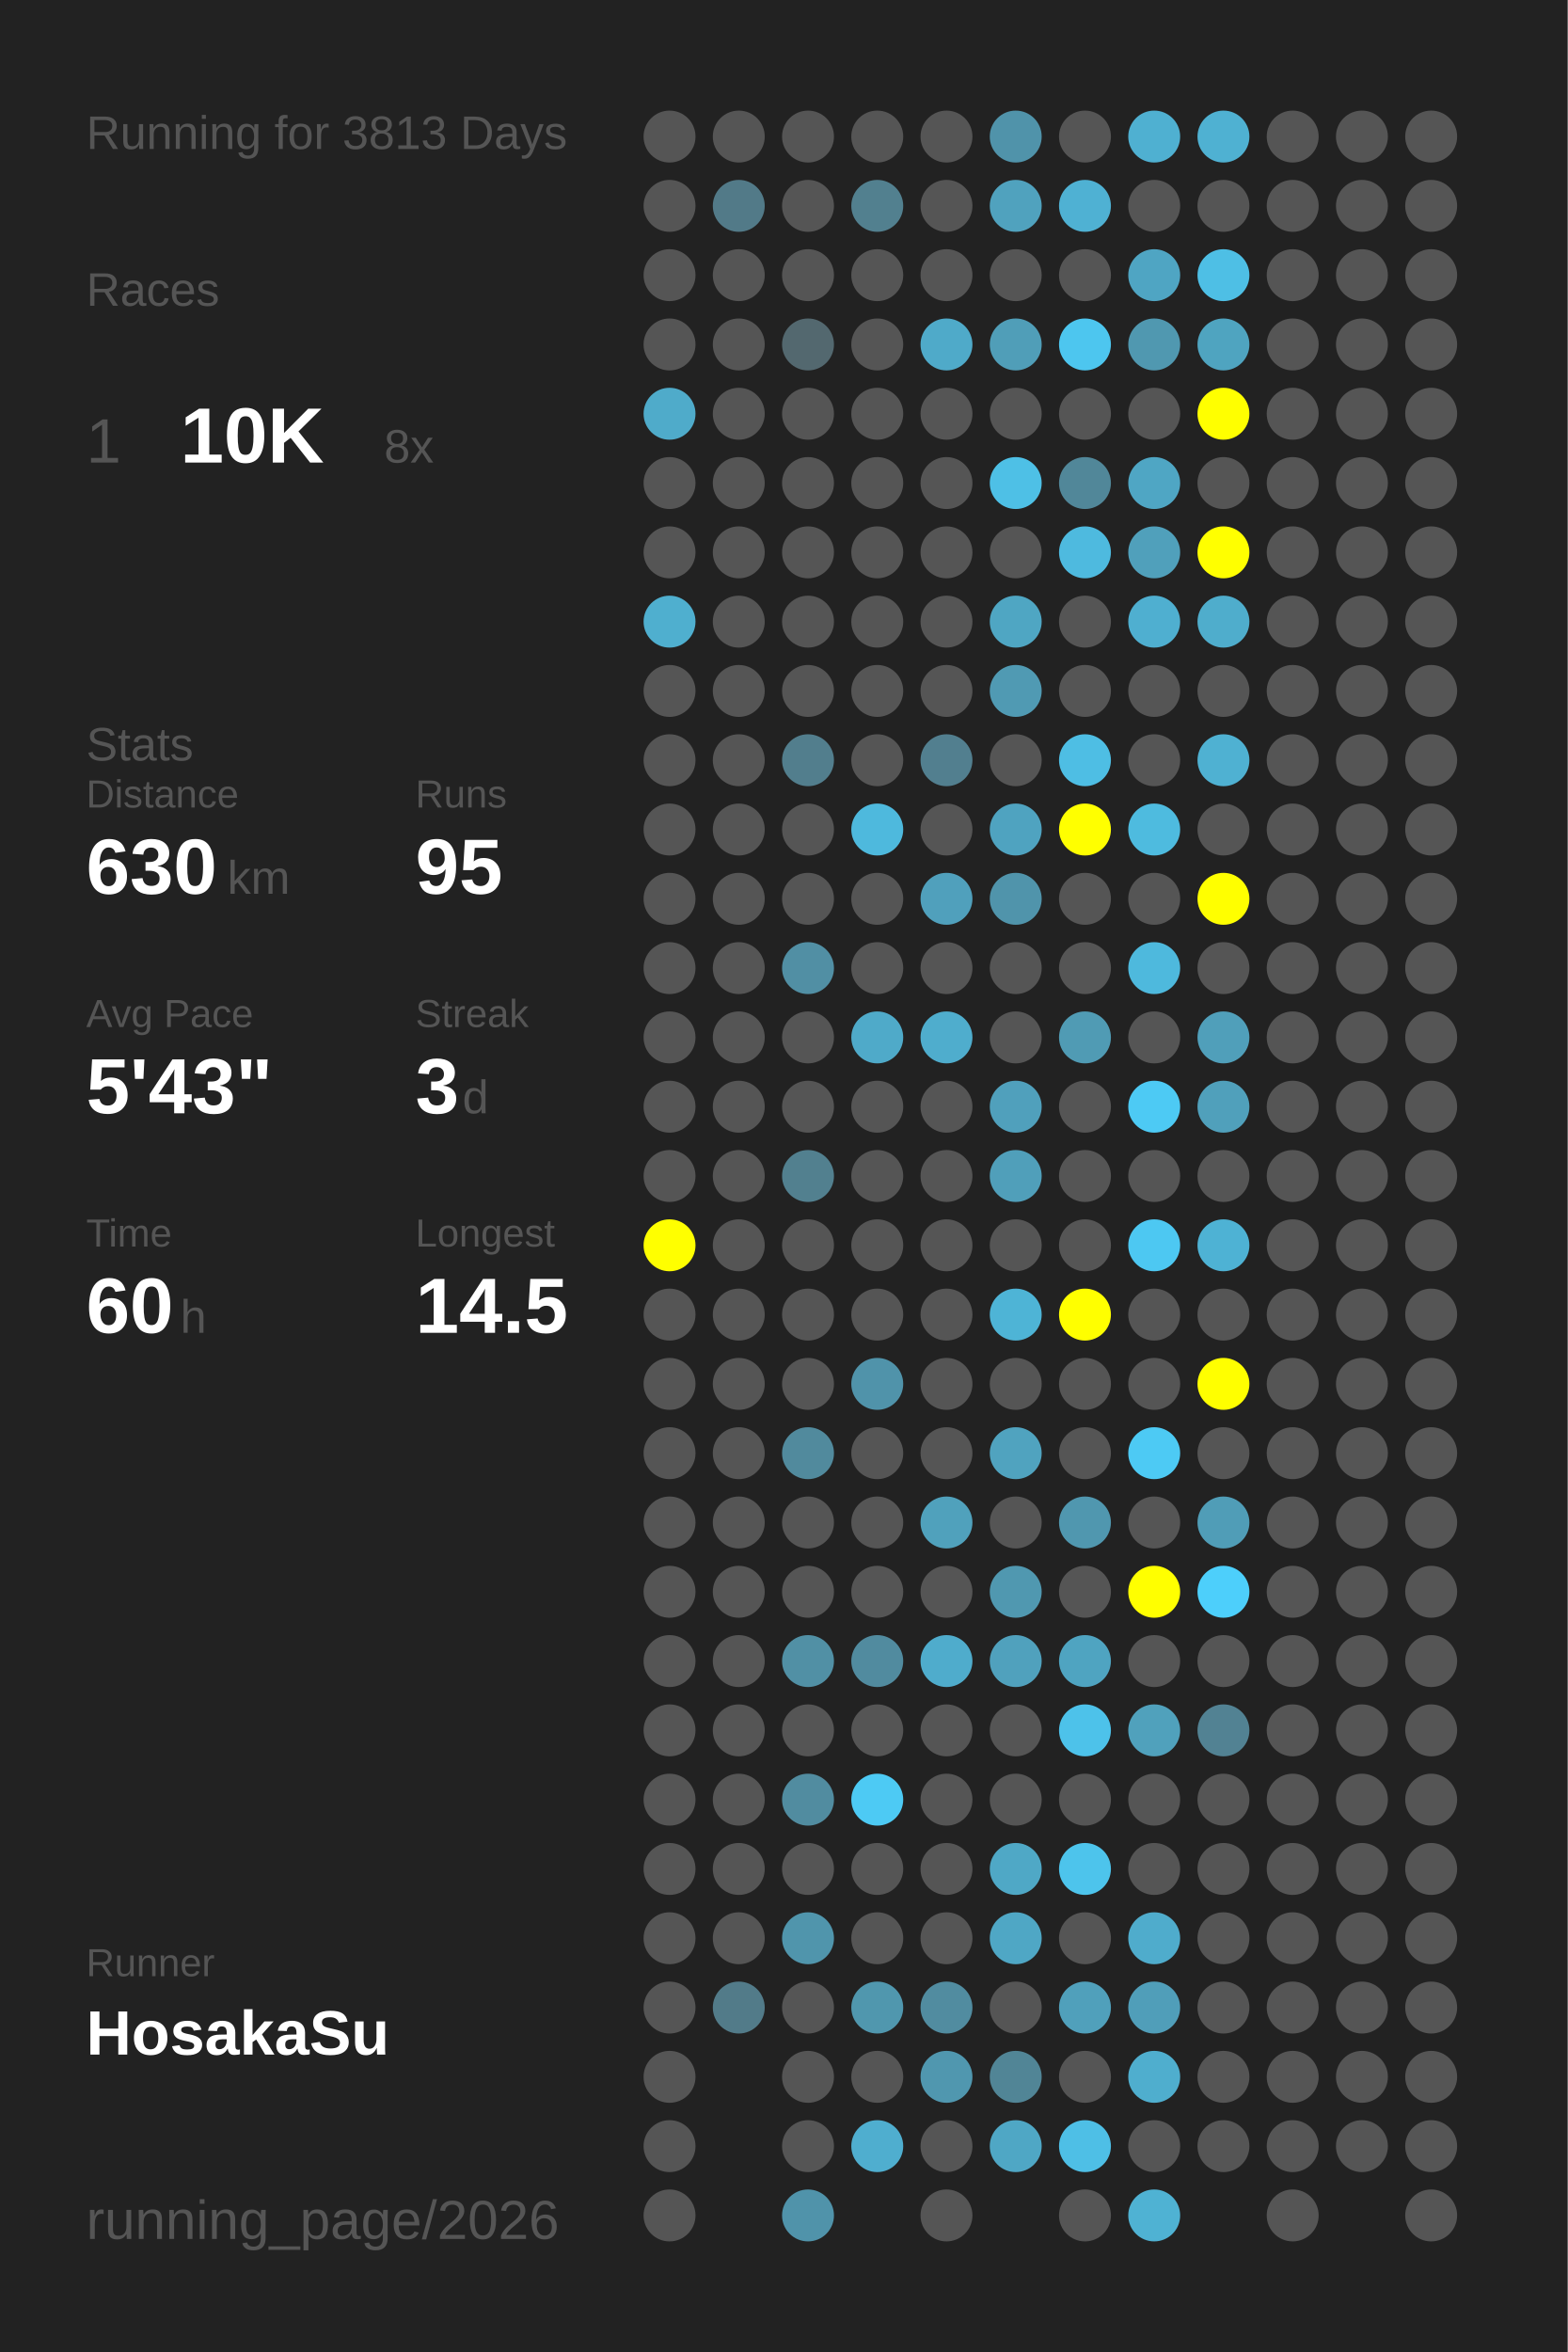
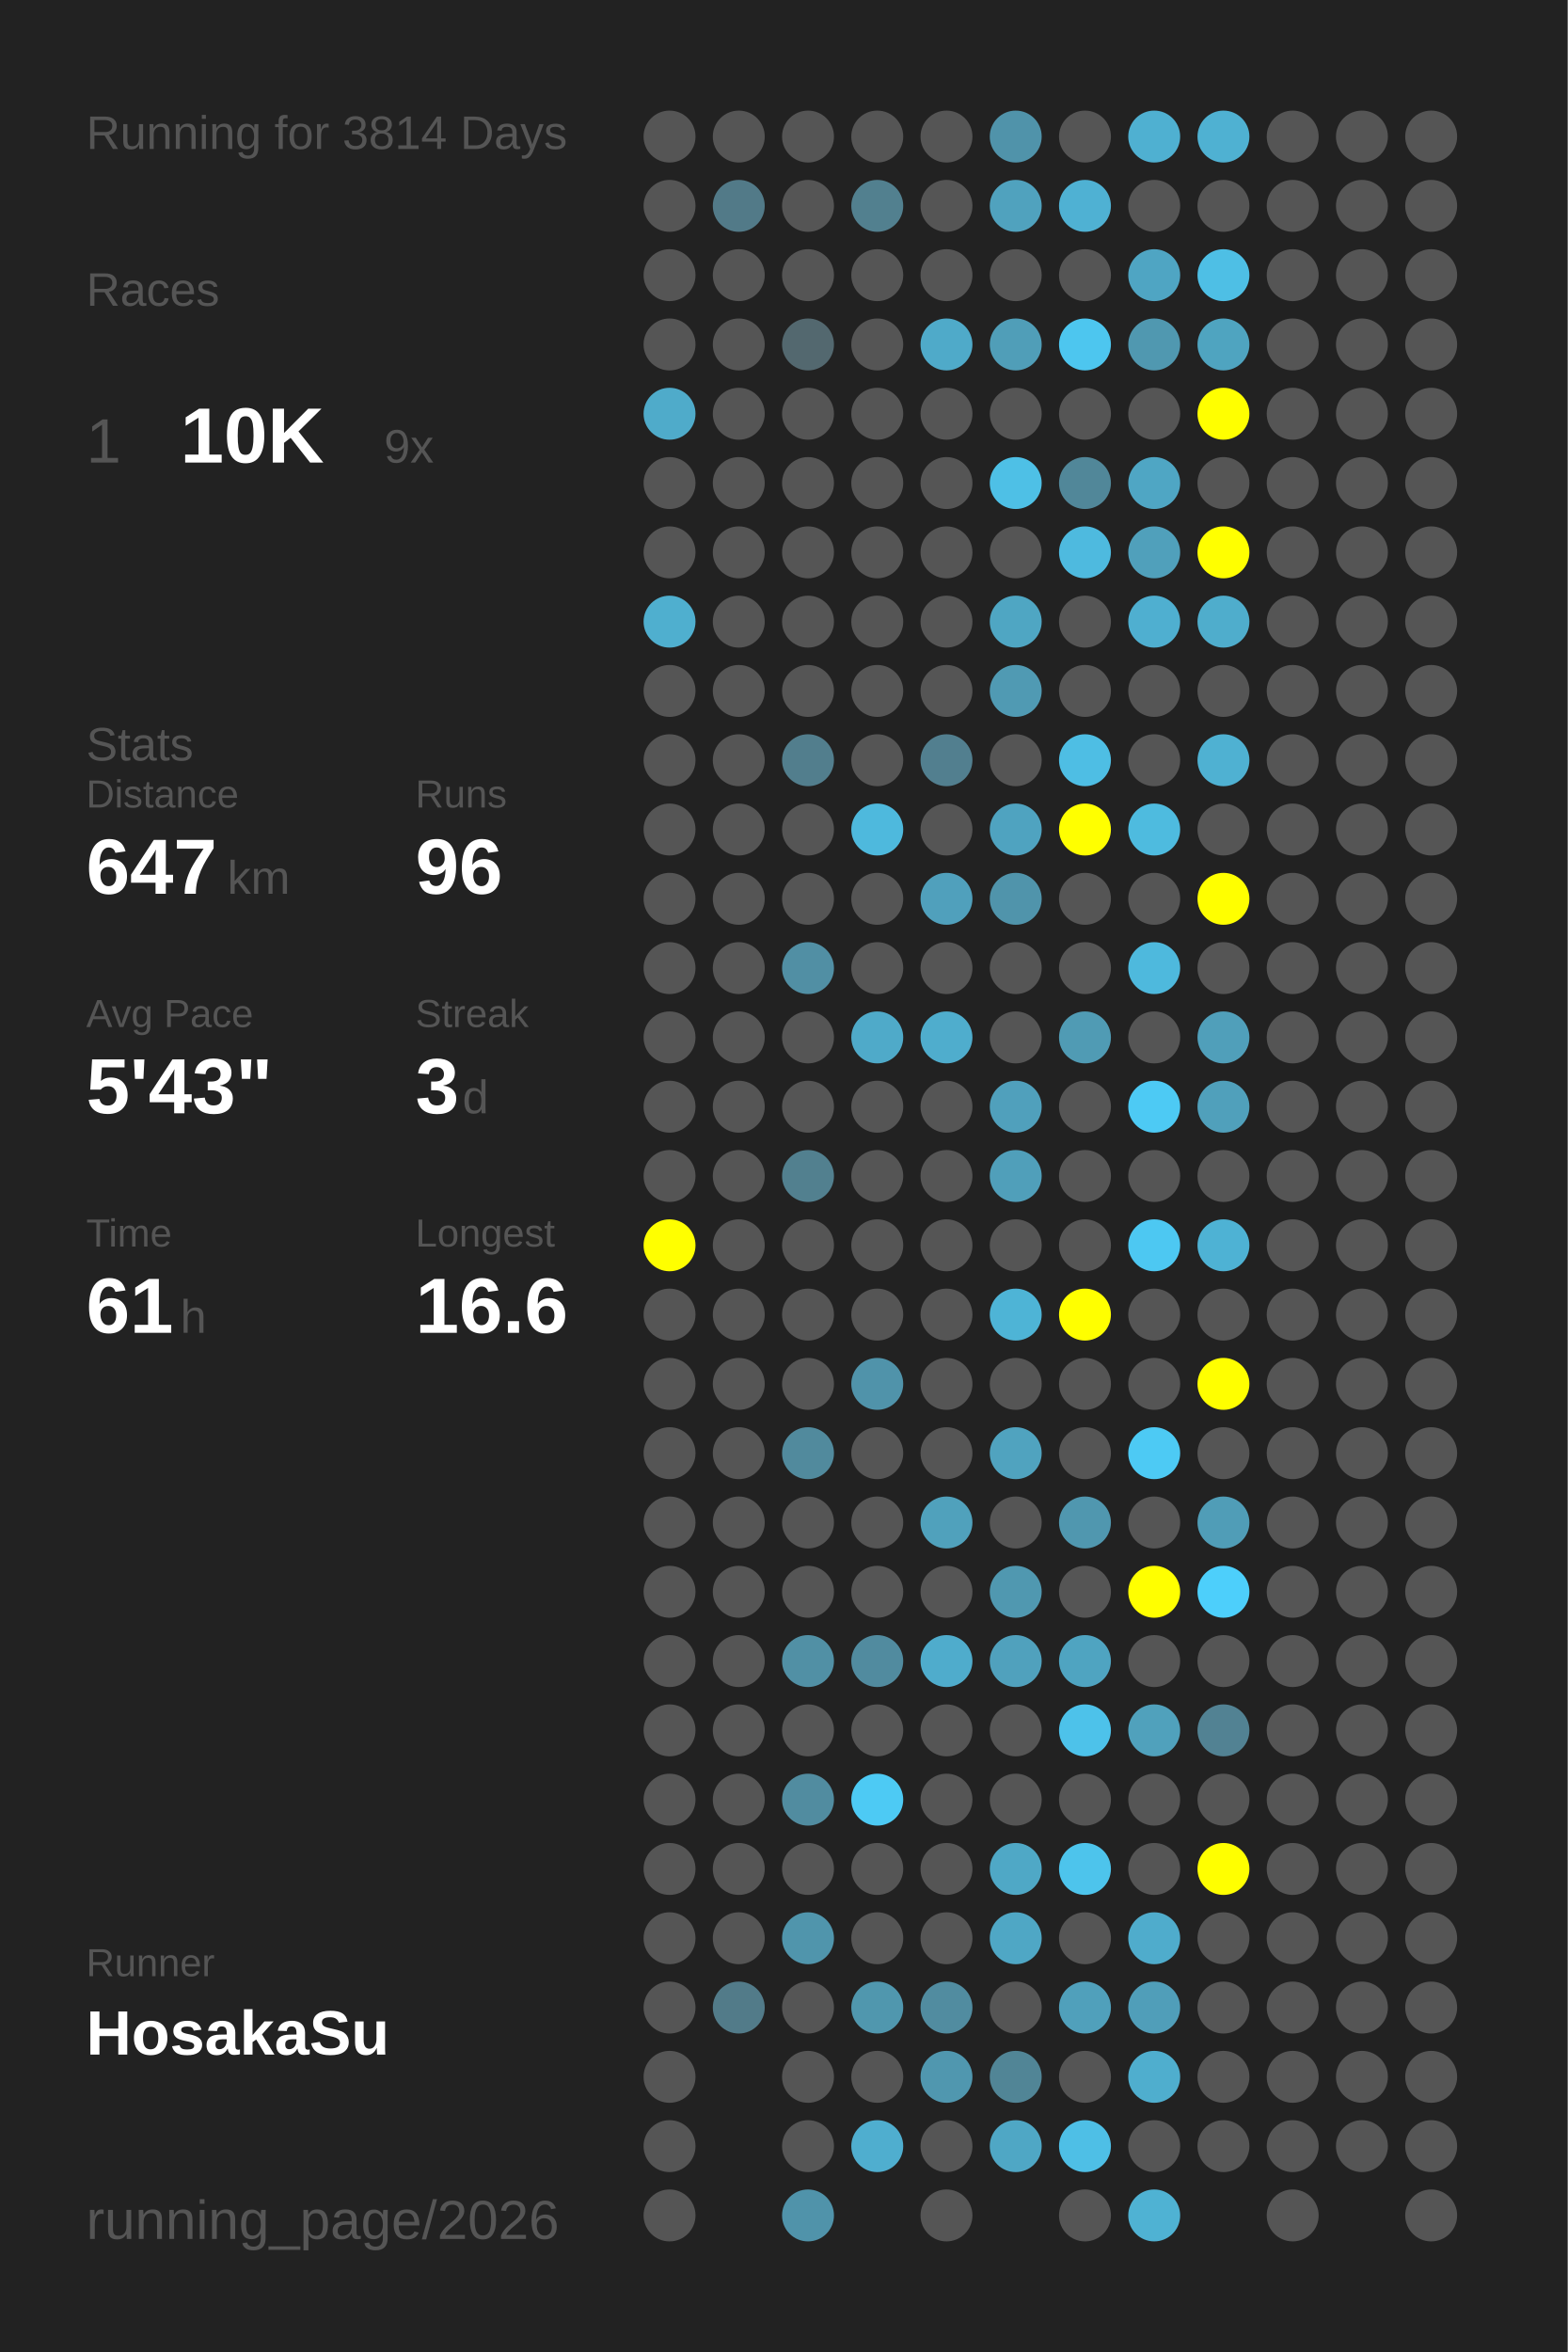
<svg xmlns="http://www.w3.org/2000/svg" baseProfile="full" height="300mm" version="1.1" viewBox="0,0,200,300" width="200mm">
  <defs />
  <rect fill="#222222" height="300" width="200" x="0" y="0" />
-   <text fill="#555555" style="font-size:6px; font-family:Arial;" x="11" y="19">Running for 3813 Days</text>
+   <text fill="#555555" style="font-size:6px; font-family:Arial;" x="11" y="19">Running for 3814 Days</text>
  <text fill="#555555" style="font-size:6px; font-family:Arial;" x="11" y="39">Races</text>
  <text fill="#555555" style="font-size:8px; font-family:Arial;" x="11" y="59">1</text>
  <text fill="#FFFFFF" style="font-size:10px; font-family:Arial; font-weight:bold;" x="23" y="59">10K</text>
-   <text fill="#555555" style="font-size:6px; font-family:Arial;" x="49" y="59">8x</text>
+   <text fill="#555555" style="font-size:6px; font-family:Arial;" x="49" y="59">9x</text>
  <text fill="#555555" style="font-size:6px; font-family:Arial;" x="11" y="97">Stats</text>
  <text fill="#555555" style="font-size:5px; font-family:Arial;" x="11" y="103">Distance</text>
-   <text fill="#FFFFFF" style="font-size:10px; font-family:Arial; font-weight:bold;" x="11" y="114">630</text>
+   <text fill="#FFFFFF" style="font-size:10px; font-family:Arial; font-weight:bold;" x="11" y="114">647</text>
  <text fill="#555555" style="font-size:6px; font-family:Arial;" x="29" y="114">km</text>
  <text fill="#555555" style="font-size:5px; font-family:Arial;" x="53" y="103">Runs</text>
-   <text fill="#FFFFFF" style="font-size:10px; font-family:Arial; font-weight:bold;" x="53" y="114">95</text>
+   <text fill="#FFFFFF" style="font-size:10px; font-family:Arial; font-weight:bold;" x="53" y="114">96</text>
  <text fill="#555555" style="font-size:5px; font-family:Arial;" x="11" y="131">Avg Pace</text>
  <text fill="#FFFFFF" style="font-size:10px; font-family:Arial; font-weight:bold;" x="11" y="142">5'43"</text>
  <text fill="#555555" style="font-size:5px; font-family:Arial;" x="53" y="131">Streak</text>
  <text fill="#FFFFFF" style="font-size:10px; font-family:Arial; font-weight:bold;" x="53" y="142">3</text>
  <text fill="#555555" style="font-size:6px; font-family:Arial;" x="59" y="142">d</text>
  <text fill="#555555" style="font-size:5px; font-family:Arial;" x="11" y="159">Time</text>
-   <text fill="#FFFFFF" style="font-size:10px; font-family:Arial; font-weight:bold;" x="11" y="170">60</text>
+   <text fill="#FFFFFF" style="font-size:10px; font-family:Arial; font-weight:bold;" x="11" y="170">61</text>
  <text fill="#555555" style="font-size:6px; font-family:Arial;" x="23" y="170">h</text>
  <text fill="#555555" style="font-size:5px; font-family:Arial;" x="53" y="159">Longest</text>
-   <text fill="#FFFFFF" style="font-size:10px; font-family:Arial; font-weight:bold;" x="53" y="170">14.5</text>
+   <text fill="#FFFFFF" style="font-size:10px; font-family:Arial; font-weight:bold;" x="53" y="170">16.6</text>
  <text fill="#555555" style="font-size:5px; font-family:Arial;" x="11" y="252.065">Runner</text>
  <text fill="#FFFFFF" style="font-size:8px; font-family:Arial; font-weight:bold;" x="11" y="262.065">HosakaSu</text>
  <text fill="#555555" style="font-size:7px; font-family:Arial;" x="11" y="285.581">running_page/2026</text>
  <circle cx="85.417" cy="17.419" fill="#555555" r="3.312" />
  <circle cx="85.417" cy="26.258" fill="#555555" r="3.312" />
  <circle cx="85.417" cy="35.097" fill="#555555" r="3.312" />
  <circle cx="85.417" cy="43.935" fill="#555555" r="3.312" />
  <circle cx="85.417" cy="52.774" fill="#4fabca" r="3.312" />
  <circle cx="85.417" cy="61.613" fill="#555555" r="3.312" />
  <circle cx="85.417" cy="70.452" fill="#555555" r="3.312" />
  <circle cx="85.417" cy="79.29" fill="#4fafcf" r="3.312" />
  <circle cx="85.417" cy="88.129" fill="#555555" r="3.312" />
  <circle cx="85.417" cy="96.968" fill="#555555" r="3.312" />
  <circle cx="85.417" cy="105.806" fill="#555555" r="3.312" />
  <circle cx="85.417" cy="114.645" fill="#555555" r="3.312" />
  <circle cx="85.417" cy="123.484" fill="#555555" r="3.312" />
  <circle cx="85.417" cy="132.323" fill="#555555" r="3.312" />
  <circle cx="85.417" cy="141.161" fill="#555555" r="3.312" />
  <circle cx="85.417" cy="150" fill="#555555" r="3.312" />
  <circle cx="85.417" cy="158.839" fill="#FFFF00" r="3.312" />
  <circle cx="85.417" cy="167.677" fill="#555555" r="3.312" />
  <circle cx="85.417" cy="176.516" fill="#555555" r="3.312" />
  <circle cx="85.417" cy="185.355" fill="#555555" r="3.312" />
  <circle cx="85.417" cy="194.194" fill="#555555" r="3.312" />
  <circle cx="85.417" cy="203.032" fill="#555555" r="3.312" />
  <circle cx="85.417" cy="211.871" fill="#555555" r="3.312" />
  <circle cx="85.417" cy="220.71" fill="#555555" r="3.312" />
  <circle cx="85.417" cy="229.548" fill="#555555" r="3.312" />
  <circle cx="85.417" cy="238.387" fill="#555555" r="3.312" />
  <circle cx="85.417" cy="247.226" fill="#555555" r="3.312" />
  <circle cx="85.417" cy="256.065" fill="#555555" r="3.312" />
  <circle cx="85.417" cy="264.903" fill="#555555" r="3.312" />
  <circle cx="85.417" cy="273.742" fill="#555555" r="3.312" />
  <circle cx="85.417" cy="282.581" fill="#555555" r="3.312" />
  <circle cx="94.25" cy="17.419" fill="#555555" r="3.312" />
  <circle cx="94.25" cy="26.258" fill="#527a88" r="3.312" />
  <circle cx="94.25" cy="35.097" fill="#555555" r="3.312" />
  <circle cx="94.25" cy="43.935" fill="#555555" r="3.312" />
  <circle cx="94.25" cy="52.774" fill="#555555" r="3.312" />
  <circle cx="94.25" cy="61.613" fill="#555555" r="3.312" />
  <circle cx="94.25" cy="70.452" fill="#555555" r="3.312" />
  <circle cx="94.25" cy="79.29" fill="#555555" r="3.312" />
  <circle cx="94.25" cy="88.129" fill="#555555" r="3.312" />
  <circle cx="94.25" cy="96.968" fill="#555555" r="3.312" />
  <circle cx="94.25" cy="105.806" fill="#555555" r="3.312" />
  <circle cx="94.25" cy="114.645" fill="#555555" r="3.312" />
  <circle cx="94.25" cy="123.484" fill="#555555" r="3.312" />
  <circle cx="94.25" cy="132.323" fill="#555555" r="3.312" />
  <circle cx="94.25" cy="141.161" fill="#555555" r="3.312" />
  <circle cx="94.25" cy="150" fill="#555555" r="3.312" />
  <circle cx="94.25" cy="158.839" fill="#555555" r="3.312" />
  <circle cx="94.25" cy="167.677" fill="#555555" r="3.312" />
  <circle cx="94.25" cy="176.516" fill="#555555" r="3.312" />
  <circle cx="94.25" cy="185.355" fill="#555555" r="3.312" />
  <circle cx="94.25" cy="194.194" fill="#555555" r="3.312" />
  <circle cx="94.25" cy="203.032" fill="#555555" r="3.312" />
  <circle cx="94.25" cy="211.871" fill="#555555" r="3.312" />
  <circle cx="94.25" cy="220.71" fill="#555555" r="3.312" />
  <circle cx="94.25" cy="229.548" fill="#555555" r="3.312" />
  <circle cx="94.25" cy="238.387" fill="#555555" r="3.312" />
  <circle cx="94.25" cy="247.226" fill="#555555" r="3.312" />
  <circle cx="94.25" cy="256.065" fill="#527b89" r="3.312" />
  <circle cx="103.083" cy="17.419" fill="#555555" r="3.312" />
  <circle cx="103.083" cy="26.258" fill="#555555" r="3.312" />
  <circle cx="103.083" cy="35.097" fill="#555555" r="3.312" />
  <circle cx="103.083" cy="43.935" fill="#53686f" r="3.312" />
  <circle cx="103.083" cy="52.774" fill="#555555" r="3.312" />
  <circle cx="103.083" cy="61.613" fill="#555555" r="3.312" />
  <circle cx="103.083" cy="70.452" fill="#555555" r="3.312" />
  <circle cx="103.083" cy="79.29" fill="#555555" r="3.312" />
  <circle cx="103.083" cy="88.129" fill="#555555" r="3.312" />
  <circle cx="103.083" cy="96.968" fill="#527e8d" r="3.312" />
  <circle cx="103.083" cy="105.806" fill="#555555" r="3.312" />
  <circle cx="103.083" cy="114.645" fill="#555555" r="3.312" />
  <circle cx="103.083" cy="123.484" fill="#518fa4" r="3.312" />
  <circle cx="103.083" cy="132.323" fill="#555555" r="3.312" />
  <circle cx="103.083" cy="141.161" fill="#555555" r="3.312" />
  <circle cx="103.083" cy="150" fill="#52808f" r="3.312" />
  <circle cx="103.083" cy="158.839" fill="#555555" r="3.312" />
  <circle cx="103.083" cy="167.677" fill="#555555" r="3.312" />
  <circle cx="103.083" cy="176.516" fill="#555555" r="3.312" />
  <circle cx="103.083" cy="185.355" fill="#518a9d" r="3.312" />
  <circle cx="103.083" cy="194.194" fill="#555555" r="3.312" />
  <circle cx="103.083" cy="203.032" fill="#555555" r="3.312" />
  <circle cx="103.083" cy="211.871" fill="#5190a5" r="3.312" />
  <circle cx="103.083" cy="220.71" fill="#555555" r="3.312" />
  <circle cx="103.083" cy="229.548" fill="#518ca0" r="3.312" />
  <circle cx="103.083" cy="238.387" fill="#555555" r="3.312" />
  <circle cx="103.083" cy="247.226" fill="#5095ac" r="3.312" />
  <circle cx="103.083" cy="256.065" fill="#555555" r="3.312" />
  <circle cx="103.083" cy="264.903" fill="#555555" r="3.312" />
  <circle cx="103.083" cy="273.742" fill="#555555" r="3.312" />
  <circle cx="103.083" cy="282.581" fill="#5093aa" r="3.312" />
  <circle cx="111.917" cy="17.419" fill="#555555" r="3.312" />
  <circle cx="111.917" cy="26.258" fill="#52808f" r="3.312" />
  <circle cx="111.917" cy="35.097" fill="#555555" r="3.312" />
  <circle cx="111.917" cy="43.935" fill="#555555" r="3.312" />
  <circle cx="111.917" cy="52.774" fill="#555555" r="3.312" />
  <circle cx="111.917" cy="61.613" fill="#555555" r="3.312" />
  <circle cx="111.917" cy="70.452" fill="#555555" r="3.312" />
  <circle cx="111.917" cy="79.29" fill="#555555" r="3.312" />
  <circle cx="111.917" cy="88.129" fill="#555555" r="3.312" />
  <circle cx="111.917" cy="96.968" fill="#555555" r="3.312" />
  <circle cx="111.917" cy="105.806" fill="#4eb9dd" r="3.312" />
  <circle cx="111.917" cy="114.645" fill="#555555" r="3.312" />
  <circle cx="111.917" cy="123.484" fill="#555555" r="3.312" />
  <circle cx="111.917" cy="132.323" fill="#4faac9" r="3.312" />
  <circle cx="111.917" cy="141.161" fill="#555555" r="3.312" />
  <circle cx="111.917" cy="150" fill="#555555" r="3.312" />
  <circle cx="111.917" cy="158.839" fill="#555555" r="3.312" />
  <circle cx="111.917" cy="167.677" fill="#555555" r="3.312" />
  <circle cx="111.917" cy="176.516" fill="#5093aa" r="3.312" />
  <circle cx="111.917" cy="185.355" fill="#555555" r="3.312" />
  <circle cx="111.917" cy="194.194" fill="#555555" r="3.312" />
  <circle cx="111.917" cy="203.032" fill="#555555" r="3.312" />
  <circle cx="111.917" cy="211.871" fill="#518b9f" r="3.312" />
  <circle cx="111.917" cy="220.71" fill="#555555" r="3.312" />
  <circle cx="111.917" cy="229.548" fill="#4dcaf4" r="3.312" />
  <circle cx="111.917" cy="238.387" fill="#555555" r="3.312" />
  <circle cx="111.917" cy="247.226" fill="#555555" r="3.312" />
  <circle cx="111.917" cy="256.065" fill="#5097ae" r="3.312" />
  <circle cx="111.917" cy="264.903" fill="#555555" r="3.312" />
  <circle cx="111.917" cy="273.742" fill="#4faecf" r="3.312" />
  <circle cx="120.75" cy="17.419" fill="#555555" r="3.312" />
  <circle cx="120.75" cy="26.258" fill="#555555" r="3.312" />
  <circle cx="120.75" cy="35.097" fill="#555555" r="3.312" />
  <circle cx="120.75" cy="43.935" fill="#4faac9" r="3.312" />
  <circle cx="120.75" cy="52.774" fill="#555555" r="3.312" />
  <circle cx="120.75" cy="61.613" fill="#555555" r="3.312" />
  <circle cx="120.75" cy="70.452" fill="#555555" r="3.312" />
  <circle cx="120.75" cy="79.29" fill="#555555" r="3.312" />
  <circle cx="120.75" cy="88.129" fill="#555555" r="3.312" />
  <circle cx="120.75" cy="96.968" fill="#527f8f" r="3.312" />
  <circle cx="120.75" cy="105.806" fill="#555555" r="3.312" />
  <circle cx="120.75" cy="114.645" fill="#50a0bc" r="3.312" />
  <circle cx="120.75" cy="123.484" fill="#555555" r="3.312" />
  <circle cx="120.75" cy="132.323" fill="#4fadcd" r="3.312" />
  <circle cx="120.75" cy="141.161" fill="#555555" r="3.312" />
  <circle cx="120.75" cy="150" fill="#555555" r="3.312" />
  <circle cx="120.75" cy="158.839" fill="#555555" r="3.312" />
  <circle cx="120.75" cy="167.677" fill="#555555" r="3.312" />
  <circle cx="120.75" cy="176.516" fill="#555555" r="3.312" />
  <circle cx="120.75" cy="185.355" fill="#555555" r="3.312" />
  <circle cx="120.75" cy="194.194" fill="#50a1bc" r="3.312" />
  <circle cx="120.75" cy="203.032" fill="#555555" r="3.312" />
  <circle cx="120.75" cy="211.871" fill="#4faccc" r="3.312" />
  <circle cx="120.75" cy="220.71" fill="#555555" r="3.312" />
  <circle cx="120.75" cy="229.548" fill="#555555" r="3.312" />
  <circle cx="120.75" cy="238.387" fill="#555555" r="3.312" />
  <circle cx="120.75" cy="247.226" fill="#555555" r="3.312" />
  <circle cx="120.75" cy="256.065" fill="#518ca0" r="3.312" />
  <circle cx="120.75" cy="264.903" fill="#5097af" r="3.312" />
  <circle cx="120.75" cy="273.742" fill="#555555" r="3.312" />
  <circle cx="120.75" cy="282.581" fill="#555555" r="3.312" />
  <circle cx="129.583" cy="17.419" fill="#5093aa" r="3.312" />
  <circle cx="129.583" cy="26.258" fill="#50a2be" r="3.312" />
  <circle cx="129.583" cy="35.097" fill="#555555" r="3.312" />
  <circle cx="129.583" cy="43.935" fill="#509eb8" r="3.312" />
  <circle cx="129.583" cy="52.774" fill="#555555" r="3.312" />
  <circle cx="129.583" cy="61.613" fill="#4ec0e6" r="3.312" />
  <circle cx="129.583" cy="70.452" fill="#555555" r="3.312" />
  <circle cx="129.583" cy="79.29" fill="#4fa6c3" r="3.312" />
  <circle cx="129.583" cy="88.129" fill="#509ab3" r="3.312" />
  <circle cx="129.583" cy="96.968" fill="#555555" r="3.312" />
  <circle cx="129.583" cy="105.806" fill="#4fa3c0" r="3.312" />
  <circle cx="129.583" cy="114.645" fill="#5094ab" r="3.312" />
  <circle cx="129.583" cy="123.484" fill="#555555" r="3.312" />
  <circle cx="129.583" cy="132.323" fill="#555555" r="3.312" />
  <circle cx="129.583" cy="141.161" fill="#50a0bc" r="3.312" />
  <circle cx="129.583" cy="150" fill="#509fba" r="3.312" />
  <circle cx="129.583" cy="158.839" fill="#555555" r="3.312" />
  <circle cx="129.583" cy="167.677" fill="#4eb4d6" r="3.312" />
  <circle cx="129.583" cy="176.516" fill="#555555" r="3.312" />
  <circle cx="129.583" cy="185.355" fill="#50a3bf" r="3.312" />
  <circle cx="129.583" cy="194.194" fill="#555555" r="3.312" />
  <circle cx="129.583" cy="203.032" fill="#5098b0" r="3.312" />
  <circle cx="129.583" cy="211.871" fill="#50a1bd" r="3.312" />
  <circle cx="129.583" cy="220.71" fill="#555555" r="3.312" />
  <circle cx="129.583" cy="229.548" fill="#555555" r="3.312" />
  <circle cx="129.583" cy="238.387" fill="#4fa8c6" r="3.312" />
  <circle cx="129.583" cy="247.226" fill="#4fa7c5" r="3.312" />
  <circle cx="129.583" cy="256.065" fill="#555555" r="3.312" />
  <circle cx="129.583" cy="264.903" fill="#518596" r="3.312" />
  <circle cx="129.583" cy="273.742" fill="#4fa7c5" r="3.312" />
  <circle cx="138.417" cy="17.419" fill="#555555" r="3.312" />
  <circle cx="138.417" cy="26.258" fill="#4fb1d3" r="3.312" />
  <circle cx="138.417" cy="35.097" fill="#555555" r="3.312" />
  <circle cx="138.417" cy="43.935" fill="#4dc6ef" r="3.312" />
  <circle cx="138.417" cy="52.774" fill="#555555" r="3.312" />
  <circle cx="138.417" cy="61.613" fill="#518799" r="3.312" />
  <circle cx="138.417" cy="70.452" fill="#4ebadf" r="3.312" />
  <circle cx="138.417" cy="79.29" fill="#555555" r="3.312" />
  <circle cx="138.417" cy="88.129" fill="#555555" r="3.312" />
  <circle cx="138.417" cy="96.968" fill="#4ebee4" r="3.312" />
  <circle cx="138.417" cy="105.806" fill="#FFFF00" r="3.312" />
  <circle cx="138.417" cy="114.645" fill="#555555" r="3.312" />
  <circle cx="138.417" cy="123.484" fill="#555555" r="3.312" />
  <circle cx="138.417" cy="132.323" fill="#509bb4" r="3.312" />
  <circle cx="138.417" cy="141.161" fill="#555555" r="3.312" />
  <circle cx="138.417" cy="150" fill="#555555" r="3.312" />
  <circle cx="138.417" cy="158.839" fill="#555555" r="3.312" />
  <circle cx="138.417" cy="167.677" fill="#FFFF00" r="3.312" />
  <circle cx="138.417" cy="176.516" fill="#555555" r="3.312" />
  <circle cx="138.417" cy="185.355" fill="#555555" r="3.312" />
  <circle cx="138.417" cy="194.194" fill="#5097af" r="3.312" />
  <circle cx="138.417" cy="203.032" fill="#555555" r="3.312" />
  <circle cx="138.417" cy="211.871" fill="#4fa4c1" r="3.312" />
  <circle cx="138.417" cy="220.71" fill="#4dc2ea" r="3.312" />
  <circle cx="138.417" cy="229.548" fill="#555555" r="3.312" />
  <circle cx="138.417" cy="238.387" fill="#4dc4ec" r="3.312" />
  <circle cx="138.417" cy="247.226" fill="#555555" r="3.312" />
  <circle cx="138.417" cy="256.065" fill="#50a0bb" r="3.312" />
  <circle cx="138.417" cy="264.903" fill="#555555" r="3.312" />
  <circle cx="138.417" cy="273.742" fill="#4ebfe6" r="3.312" />
  <circle cx="138.417" cy="282.581" fill="#555555" r="3.312" />
  <circle cx="147.25" cy="17.419" fill="#4fb0d1" r="3.312" />
  <circle cx="147.25" cy="26.258" fill="#555555" r="3.312" />
  <circle cx="147.25" cy="35.097" fill="#4fa5c3" r="3.312" />
  <circle cx="147.25" cy="43.935" fill="#5098b0" r="3.312" />
  <circle cx="147.25" cy="52.774" fill="#555555" r="3.312" />
  <circle cx="147.25" cy="61.613" fill="#4fa6c4" r="3.312" />
  <circle cx="147.25" cy="70.452" fill="#50a0bb" r="3.312" />
  <circle cx="147.25" cy="79.29" fill="#4fafd0" r="3.312" />
  <circle cx="147.25" cy="88.129" fill="#555555" r="3.312" />
  <circle cx="147.25" cy="96.968" fill="#555555" r="3.312" />
  <circle cx="147.25" cy="105.806" fill="#4ebbdf" r="3.312" />
  <circle cx="147.25" cy="114.645" fill="#555555" r="3.312" />
  <circle cx="147.25" cy="123.484" fill="#4eb9dd" r="3.312" />
  <circle cx="147.25" cy="132.323" fill="#555555" r="3.312" />
  <circle cx="147.25" cy="141.161" fill="#4dcaf4" r="3.312" />
  <circle cx="147.25" cy="150" fill="#555555" r="3.312" />
  <circle cx="147.25" cy="158.839" fill="#4dc8f2" r="3.312" />
  <circle cx="147.25" cy="167.677" fill="#555555" r="3.312" />
  <circle cx="147.25" cy="176.516" fill="#555555" r="3.312" />
  <circle cx="147.25" cy="185.355" fill="#4dcaf4" r="3.312" />
  <circle cx="147.25" cy="194.194" fill="#555555" r="3.312" />
  <circle cx="147.25" cy="203.032" fill="#FFFF00" r="3.312" />
  <circle cx="147.25" cy="211.871" fill="#555555" r="3.312" />
  <circle cx="147.25" cy="220.71" fill="#50a1bc" r="3.312" />
  <circle cx="147.25" cy="229.548" fill="#555555" r="3.312" />
  <circle cx="147.25" cy="238.387" fill="#555555" r="3.312" />
  <circle cx="147.25" cy="247.226" fill="#4faccc" r="3.312" />
  <circle cx="147.25" cy="256.065" fill="#509eb9" r="3.312" />
  <circle cx="147.25" cy="264.903" fill="#4faece" r="3.312" />
  <circle cx="147.25" cy="273.742" fill="#555555" r="3.312" />
  <circle cx="147.25" cy="282.581" fill="#4fb2d3" r="3.312" />
  <circle cx="156.083" cy="17.419" fill="#4fb1d2" r="3.312" />
  <circle cx="156.083" cy="26.258" fill="#555555" r="3.312" />
  <circle cx="156.083" cy="35.097" fill="#4ebfe5" r="3.312" />
  <circle cx="156.083" cy="43.935" fill="#4fa4c0" r="3.312" />
  <circle cx="156.083" cy="52.774" fill="#FFFF00" r="3.312" />
  <circle cx="156.083" cy="61.613" fill="#555555" r="3.312" />
  <circle cx="156.083" cy="70.452" fill="#FFFF00" r="3.312" />
  <circle cx="156.083" cy="79.29" fill="#4fadcc" r="3.312" />
  <circle cx="156.083" cy="88.129" fill="#555555" r="3.312" />
  <circle cx="156.083" cy="96.968" fill="#4fb1d2" r="3.312" />
  <circle cx="156.083" cy="105.806" fill="#555555" r="3.312" />
  <circle cx="156.083" cy="114.645" fill="#FFFF00" r="3.312" />
  <circle cx="156.083" cy="123.484" fill="#555555" r="3.312" />
  <circle cx="156.083" cy="132.323" fill="#509fba" r="3.312" />
  <circle cx="156.083" cy="141.161" fill="#50a0bb" r="3.312" />
  <circle cx="156.083" cy="150" fill="#555555" r="3.312" />
  <circle cx="156.083" cy="158.839" fill="#4eb2d4" r="3.312" />
  <circle cx="156.083" cy="167.677" fill="#555555" r="3.312" />
  <circle cx="156.083" cy="176.516" fill="#FFFF00" r="3.312" />
  <circle cx="156.083" cy="185.355" fill="#555555" r="3.312" />
  <circle cx="156.083" cy="194.194" fill="#509db7" r="3.312" />
  <circle cx="156.083" cy="203.032" fill="#4dcffb" r="3.312" />
  <circle cx="156.083" cy="211.871" fill="#555555" r="3.312" />
  <circle cx="156.083" cy="220.71" fill="#528293" r="3.312" />
  <circle cx="156.083" cy="229.548" fill="#555555" r="3.312" />
-   <circle cx="156.083" cy="238.387" fill="#555555" r="3.312" />
+   <circle cx="156.083" cy="238.387" fill="#FFFF00" r="3.312" />
  <circle cx="156.083" cy="247.226" fill="#555555" r="3.312" />
  <circle cx="156.083" cy="256.065" fill="#555555" r="3.312" />
  <circle cx="156.083" cy="264.903" fill="#555555" r="3.312" />
  <circle cx="156.083" cy="273.742" fill="#555555" r="3.312" />
  <circle cx="164.917" cy="17.419" fill="#555555" r="3.312" />
  <circle cx="164.917" cy="26.258" fill="#555555" r="3.312" />
  <circle cx="164.917" cy="35.097" fill="#555555" r="3.312" />
  <circle cx="164.917" cy="43.935" fill="#555555" r="3.312" />
  <circle cx="164.917" cy="52.774" fill="#555555" r="3.312" />
  <circle cx="164.917" cy="61.613" fill="#555555" r="3.312" />
  <circle cx="164.917" cy="70.452" fill="#555555" r="3.312" />
  <circle cx="164.917" cy="79.29" fill="#555555" r="3.312" />
  <circle cx="164.917" cy="88.129" fill="#555555" r="3.312" />
  <circle cx="164.917" cy="96.968" fill="#555555" r="3.312" />
  <circle cx="164.917" cy="105.806" fill="#555555" r="3.312" />
  <circle cx="164.917" cy="114.645" fill="#555555" r="3.312" />
  <circle cx="164.917" cy="123.484" fill="#555555" r="3.312" />
  <circle cx="164.917" cy="132.323" fill="#555555" r="3.312" />
  <circle cx="164.917" cy="141.161" fill="#555555" r="3.312" />
  <circle cx="164.917" cy="150" fill="#555555" r="3.312" />
  <circle cx="164.917" cy="158.839" fill="#555555" r="3.312" />
  <circle cx="164.917" cy="167.677" fill="#555555" r="3.312" />
  <circle cx="164.917" cy="176.516" fill="#555555" r="3.312" />
  <circle cx="164.917" cy="185.355" fill="#555555" r="3.312" />
  <circle cx="164.917" cy="194.194" fill="#555555" r="3.312" />
  <circle cx="164.917" cy="203.032" fill="#555555" r="3.312" />
  <circle cx="164.917" cy="211.871" fill="#555555" r="3.312" />
  <circle cx="164.917" cy="220.71" fill="#555555" r="3.312" />
  <circle cx="164.917" cy="229.548" fill="#555555" r="3.312" />
  <circle cx="164.917" cy="238.387" fill="#555555" r="3.312" />
  <circle cx="164.917" cy="247.226" fill="#555555" r="3.312" />
  <circle cx="164.917" cy="256.065" fill="#555555" r="3.312" />
  <circle cx="164.917" cy="264.903" fill="#555555" r="3.312" />
  <circle cx="164.917" cy="273.742" fill="#555555" r="3.312" />
  <circle cx="164.917" cy="282.581" fill="#555555" r="3.312" />
  <circle cx="173.75" cy="17.419" fill="#555555" r="3.312" />
  <circle cx="173.75" cy="26.258" fill="#555555" r="3.312" />
  <circle cx="173.75" cy="35.097" fill="#555555" r="3.312" />
  <circle cx="173.75" cy="43.935" fill="#555555" r="3.312" />
  <circle cx="173.75" cy="52.774" fill="#555555" r="3.312" />
  <circle cx="173.75" cy="61.613" fill="#555555" r="3.312" />
  <circle cx="173.75" cy="70.452" fill="#555555" r="3.312" />
  <circle cx="173.75" cy="79.29" fill="#555555" r="3.312" />
  <circle cx="173.75" cy="88.129" fill="#555555" r="3.312" />
  <circle cx="173.75" cy="96.968" fill="#555555" r="3.312" />
  <circle cx="173.75" cy="105.806" fill="#555555" r="3.312" />
  <circle cx="173.75" cy="114.645" fill="#555555" r="3.312" />
  <circle cx="173.75" cy="123.484" fill="#555555" r="3.312" />
  <circle cx="173.75" cy="132.323" fill="#555555" r="3.312" />
  <circle cx="173.75" cy="141.161" fill="#555555" r="3.312" />
  <circle cx="173.75" cy="150" fill="#555555" r="3.312" />
  <circle cx="173.75" cy="158.839" fill="#555555" r="3.312" />
  <circle cx="173.75" cy="167.677" fill="#555555" r="3.312" />
  <circle cx="173.75" cy="176.516" fill="#555555" r="3.312" />
  <circle cx="173.75" cy="185.355" fill="#555555" r="3.312" />
  <circle cx="173.75" cy="194.194" fill="#555555" r="3.312" />
  <circle cx="173.75" cy="203.032" fill="#555555" r="3.312" />
  <circle cx="173.75" cy="211.871" fill="#555555" r="3.312" />
  <circle cx="173.75" cy="220.71" fill="#555555" r="3.312" />
  <circle cx="173.75" cy="229.548" fill="#555555" r="3.312" />
  <circle cx="173.75" cy="238.387" fill="#555555" r="3.312" />
  <circle cx="173.75" cy="247.226" fill="#555555" r="3.312" />
  <circle cx="173.75" cy="256.065" fill="#555555" r="3.312" />
  <circle cx="173.75" cy="264.903" fill="#555555" r="3.312" />
  <circle cx="173.75" cy="273.742" fill="#555555" r="3.312" />
  <circle cx="182.583" cy="17.419" fill="#555555" r="3.312" />
  <circle cx="182.583" cy="26.258" fill="#555555" r="3.312" />
  <circle cx="182.583" cy="35.097" fill="#555555" r="3.312" />
  <circle cx="182.583" cy="43.935" fill="#555555" r="3.312" />
  <circle cx="182.583" cy="52.774" fill="#555555" r="3.312" />
  <circle cx="182.583" cy="61.613" fill="#555555" r="3.312" />
  <circle cx="182.583" cy="70.452" fill="#555555" r="3.312" />
  <circle cx="182.583" cy="79.29" fill="#555555" r="3.312" />
  <circle cx="182.583" cy="88.129" fill="#555555" r="3.312" />
  <circle cx="182.583" cy="96.968" fill="#555555" r="3.312" />
  <circle cx="182.583" cy="105.806" fill="#555555" r="3.312" />
  <circle cx="182.583" cy="114.645" fill="#555555" r="3.312" />
  <circle cx="182.583" cy="123.484" fill="#555555" r="3.312" />
  <circle cx="182.583" cy="132.323" fill="#555555" r="3.312" />
  <circle cx="182.583" cy="141.161" fill="#555555" r="3.312" />
  <circle cx="182.583" cy="150" fill="#555555" r="3.312" />
  <circle cx="182.583" cy="158.839" fill="#555555" r="3.312" />
  <circle cx="182.583" cy="167.677" fill="#555555" r="3.312" />
  <circle cx="182.583" cy="176.516" fill="#555555" r="3.312" />
  <circle cx="182.583" cy="185.355" fill="#555555" r="3.312" />
  <circle cx="182.583" cy="194.194" fill="#555555" r="3.312" />
  <circle cx="182.583" cy="203.032" fill="#555555" r="3.312" />
  <circle cx="182.583" cy="211.871" fill="#555555" r="3.312" />
  <circle cx="182.583" cy="220.71" fill="#555555" r="3.312" />
  <circle cx="182.583" cy="229.548" fill="#555555" r="3.312" />
  <circle cx="182.583" cy="238.387" fill="#555555" r="3.312" />
  <circle cx="182.583" cy="247.226" fill="#555555" r="3.312" />
  <circle cx="182.583" cy="256.065" fill="#555555" r="3.312" />
  <circle cx="182.583" cy="264.903" fill="#555555" r="3.312" />
  <circle cx="182.583" cy="273.742" fill="#555555" r="3.312" />
  <circle cx="182.583" cy="282.581" fill="#555555" r="3.312" />
</svg>
